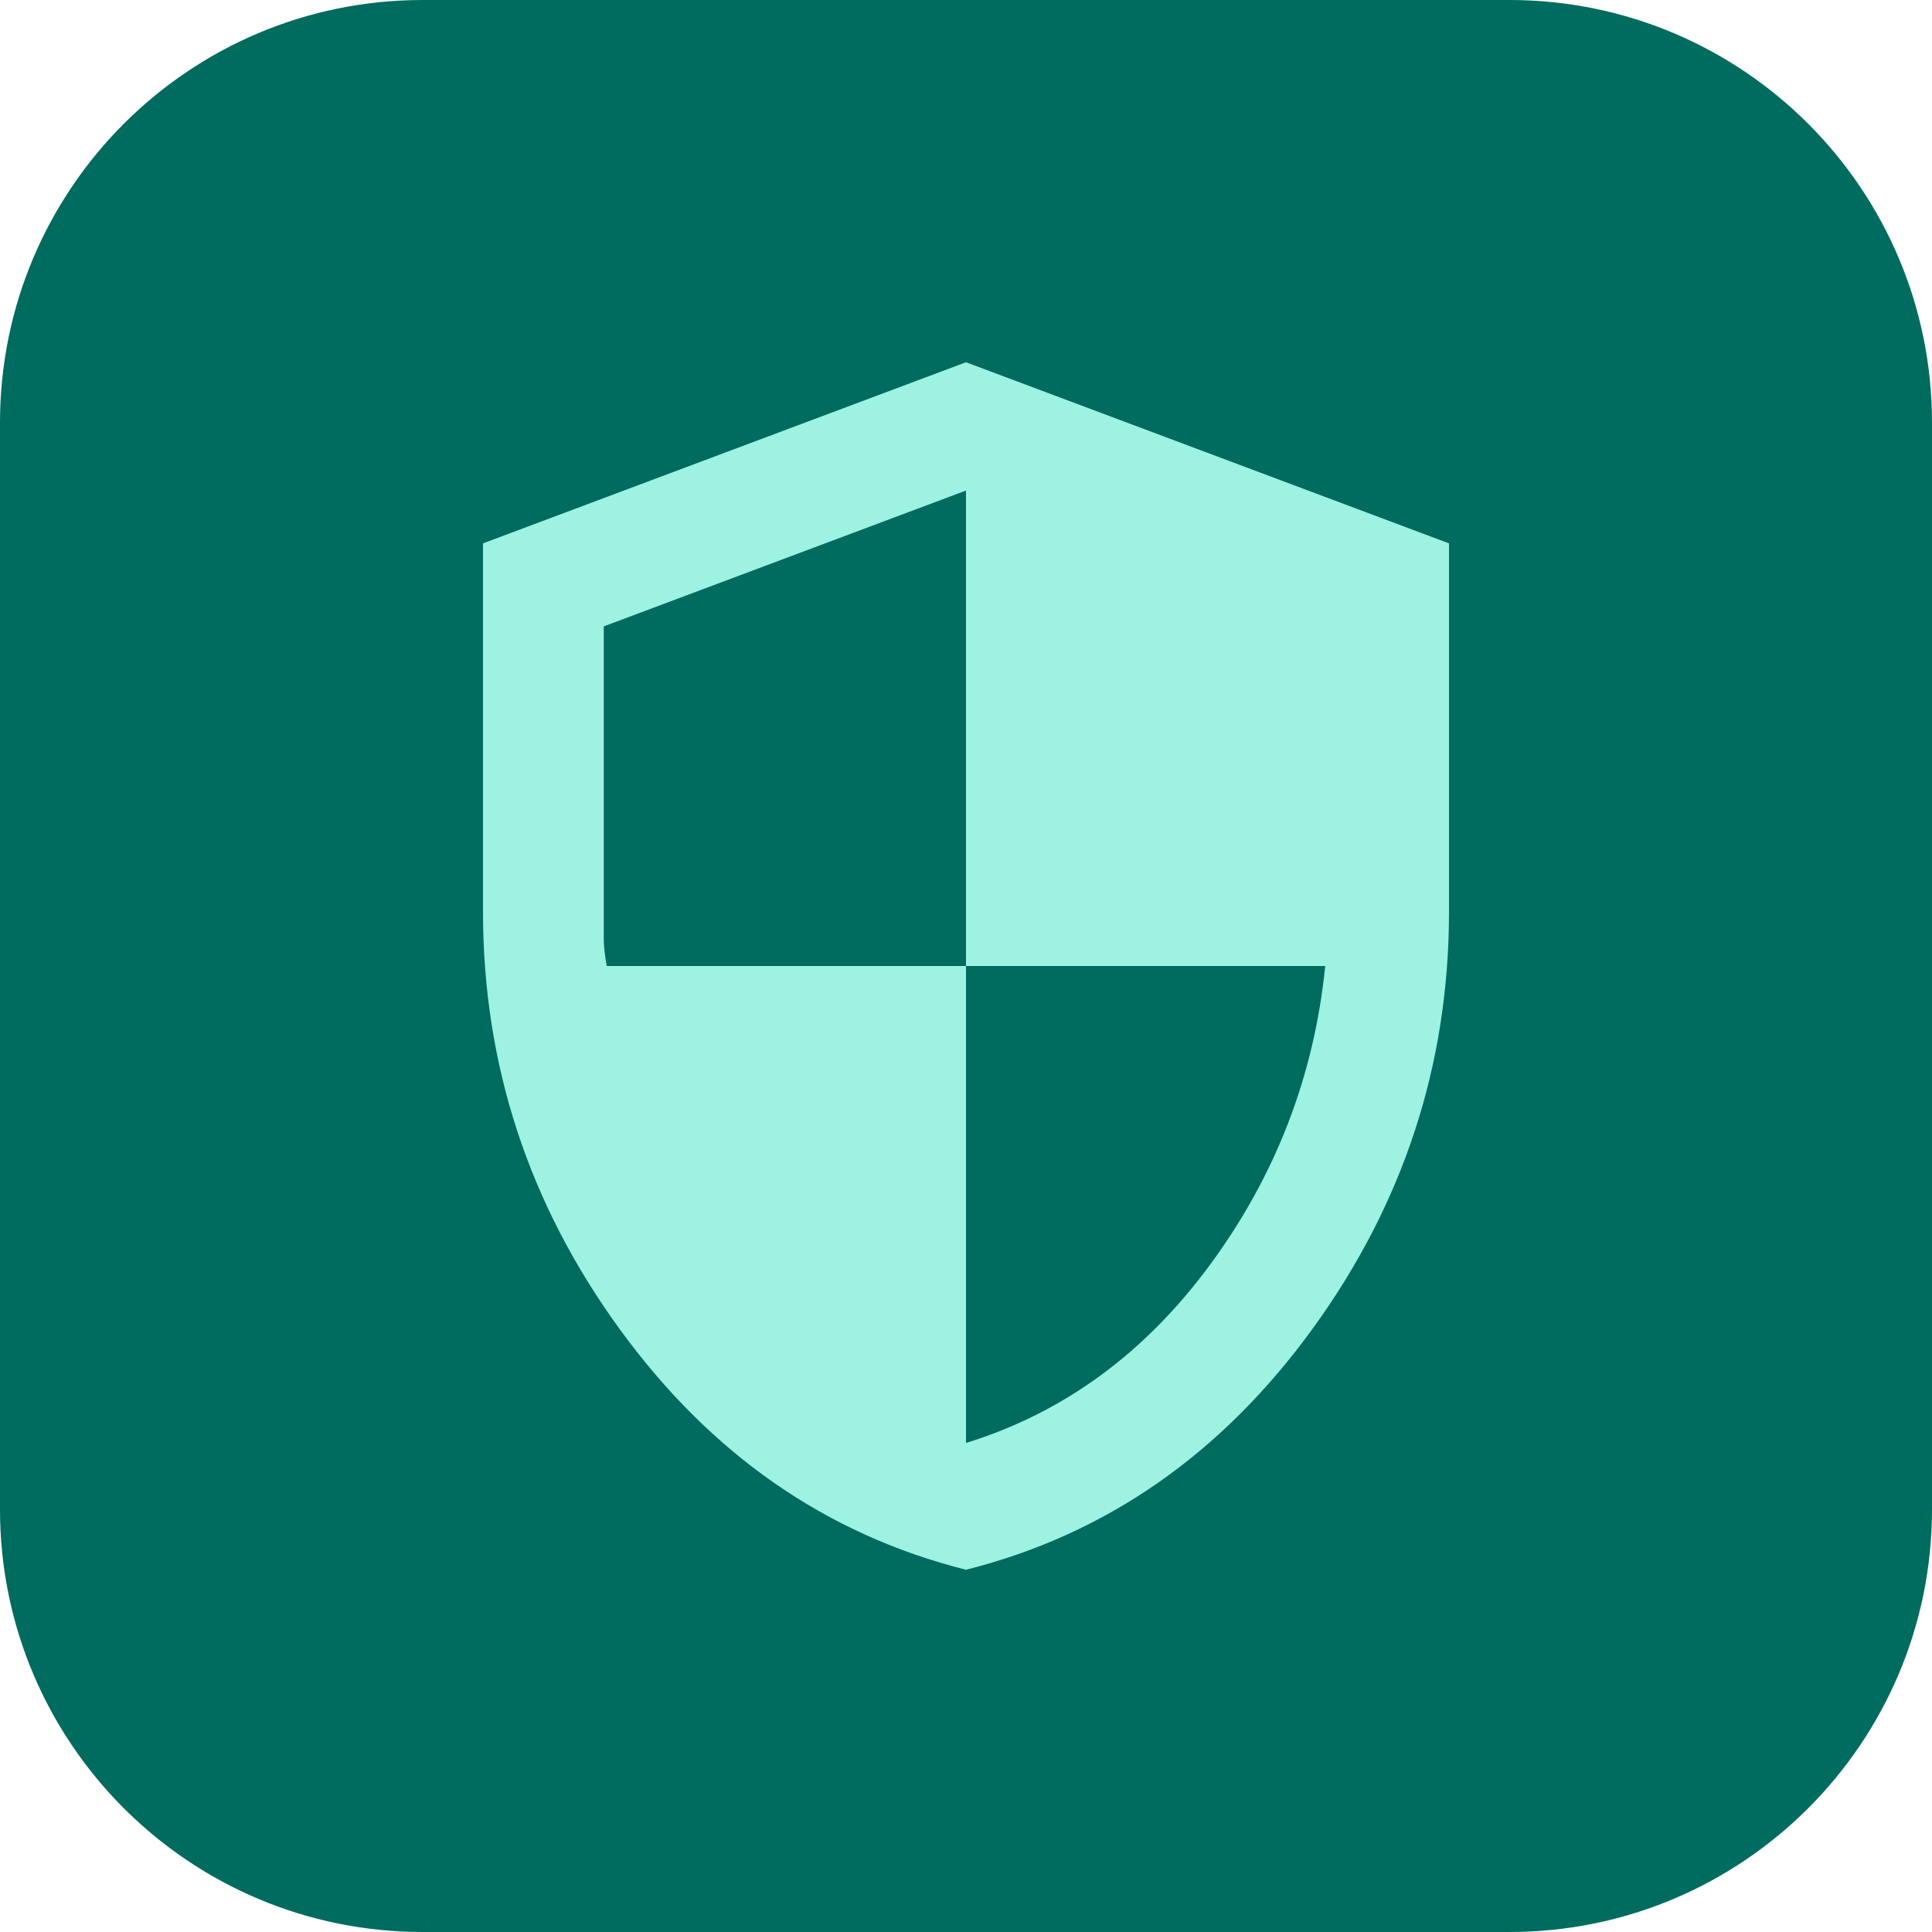
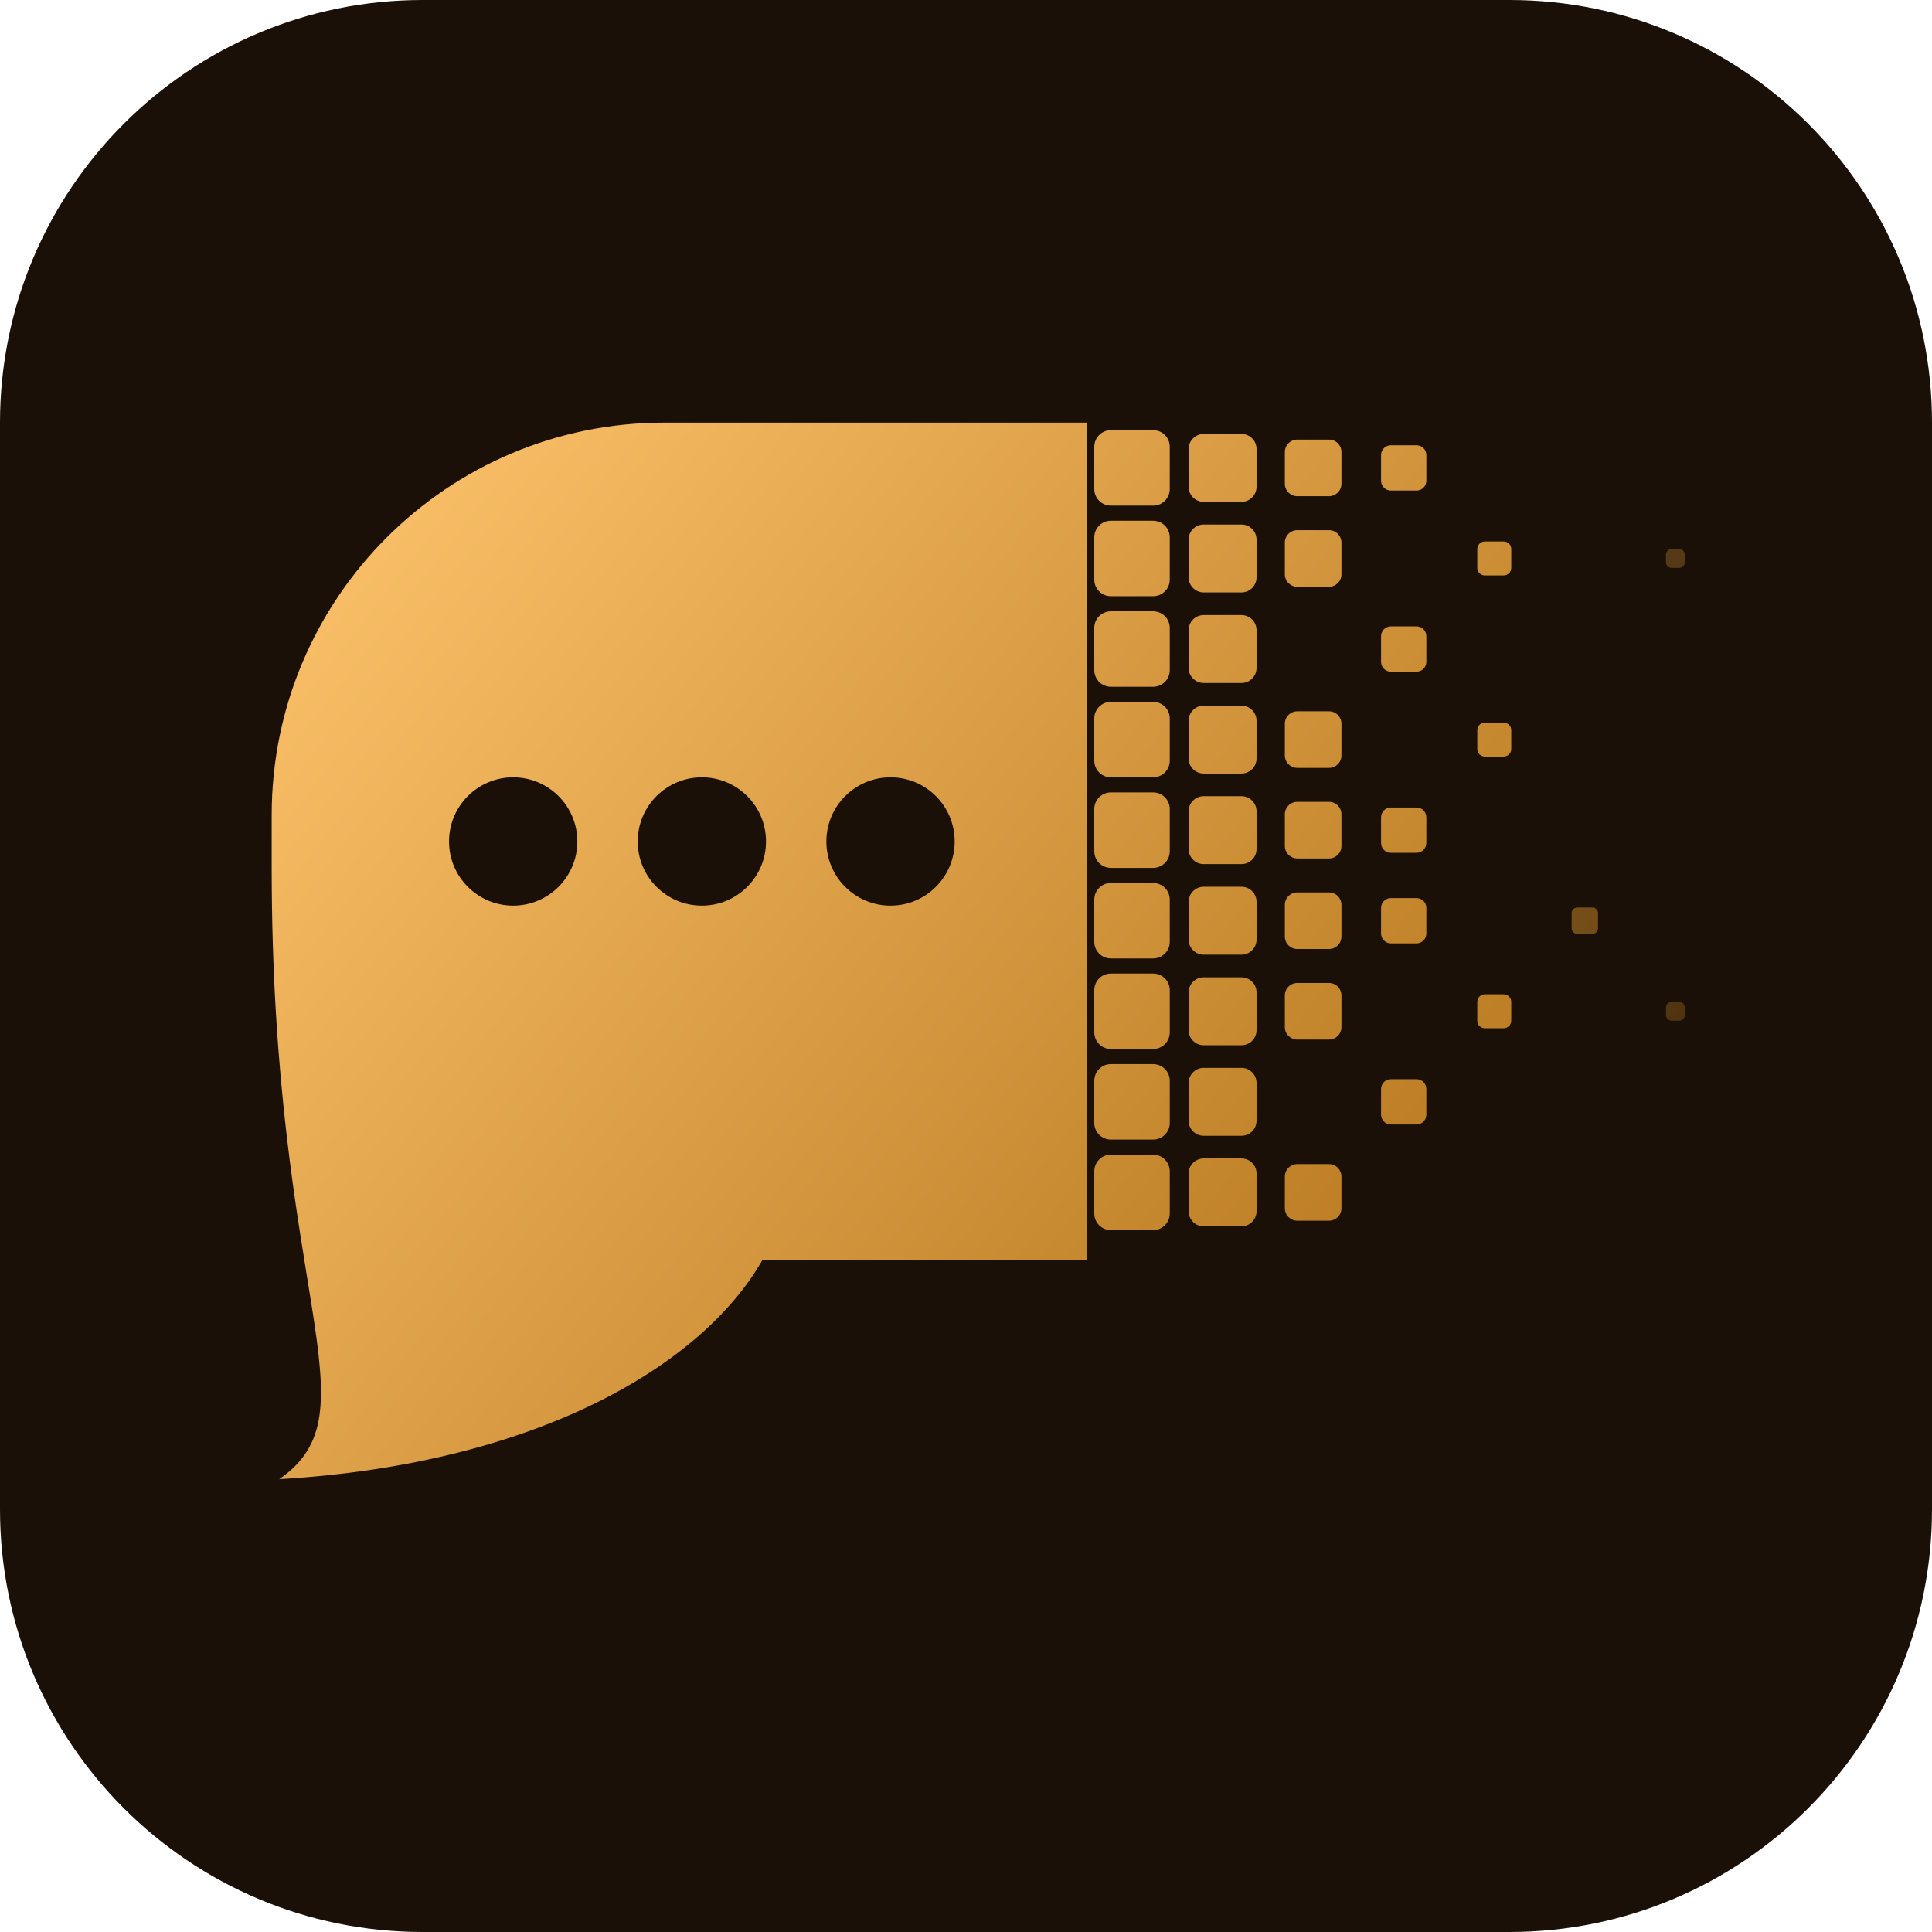
<svg xmlns="http://www.w3.org/2000/svg" viewBox="0 0 512 512">
-   <rect width="512" height="512" rx="112" fill="#006b5f" />
-   <path transform="translate(64 448) scale(0.4)" fill="#9ef2e2" d="M480-80q-139-35-229.5-159.5T160-516v-244l320-120 320 120v244q0 152-90.5 276.5T480-80Zm0-84q97-30 162-118.5T718-480H480v-315l-240 90v207q0 7 2 18h238v316Z" />
+   <defs>
+     <linearGradient id="g" gradientUnits="userSpaceOnUse" x1="76" y1="118" x2="436" y2="398">
+       <stop offset="0" stop-color="#FFC56E" />
+       <stop offset="1" stop-color="#AB6B11" />
+     </linearGradient>
+     <clipPath id="c">
+       <rect width="292" height="512" />
+     </clipPath>
+   </defs>
+   <rect width="512" height="512" rx="112" fill="#1A1007" />
+   <g transform="translate(-4,-6)" fill="url(#g)">
+     <path clip-path="url(#c)" d="M180,118H332A104,104 0 0 1 436,222V236A104,104 0 0 1 332,340H206C190,368 146,394 78,398C104,380 76,350 76,236V222A104,104 0 0 1 180,118Z" />
+     <rect x="294" y="120" width="20" height="20" rx="4.4" />
+     <rect x="294" y="144" width="20" height="20" rx="4.4" />
+     <rect x="294" y="168" width="20" height="20" rx="4.4" />
+     <rect x="294" y="192" width="20" height="20" rx="4.4" />
+     <rect x="294" y="216" width="20" height="20" rx="4.4" />
+     <rect x="294" y="240" width="20" height="20" rx="4.4" />
+     <rect x="294" y="264" width="20" height="20" rx="4.4" />
+     <rect x="294" y="288" width="20" height="20" rx="4.4" />
+     <rect x="294" y="312" width="20" height="20" rx="4.4" />
+     <rect x="319" y="121" width="18" height="18" rx="4" />
+     <rect x="319" y="145" width="18" height="18" rx="4" />
+     <rect x="319" y="169" width="18" height="18" rx="4" />
+     <rect x="319" y="193" width="18" height="18" rx="4" />
+     <rect x="319" y="217" width="18" height="18" rx="4" />
+     <rect x="319" y="241" width="18" height="18" rx="4" />
+     <rect x="319" y="265" width="18" height="18" rx="4" />
+     <rect x="319" y="289" width="18" height="18" rx="4" />
+     <rect x="319" y="313" width="18" height="18" rx="4" />
+     <rect x="344.5" y="122.5" width="15" height="15" rx="3.3" />
+     <rect x="344.5" y="146.5" width="15" height="15" rx="3.3" />
+     <rect x="344.5" y="194.5" width="15" height="15" rx="3.3" />
+     <rect x="344.5" y="218.5" width="15" height="15" rx="3.3" />
+     <rect x="344.5" y="242.5" width="15" height="15" rx="3.3" />
+     <rect x="344.5" y="266.5" width="15" height="15" rx="3.3" />
+     <rect x="344.5" y="314.5" width="15" height="15" rx="3.3" />
+     <rect x="370" y="124" width="12" height="12" rx="2.6" />
+     <rect x="370" y="172" width="12" height="12" rx="2.6" />
+     <rect x="370" y="220" width="12" height="12" rx="2.6" />
+     <rect x="370" y="244" width="12" height="12" rx="2.6" />
+     <rect x="370" y="292" width="12" height="12" rx="2.6" />
+     <rect x="395.5" y="149.5" width="9" height="9" rx="2" />
+     <rect x="395.5" y="197.5" width="9" height="9" rx="2" />
+     <rect x="395.5" y="269.5" width="9" height="9" rx="2" />
+     <rect x="420.5" y="246.5" width="7" height="7" rx="1.5" opacity="0.55" />
+     <rect x="445.5" y="151.5" width="5" height="5" rx="1.5" opacity="0.35" />
+     <rect x="445.5" y="271.5" width="5" height="5" rx="1.5" opacity="0.35" />
+     <g fill="#1A1007">
+       <circle cx="140" cy="229" r="17" />
+       <circle cx="190" cy="229" r="17" />
+       <circle cx="240" cy="229" r="17" />
+     </g>
+   </g>
</svg>
